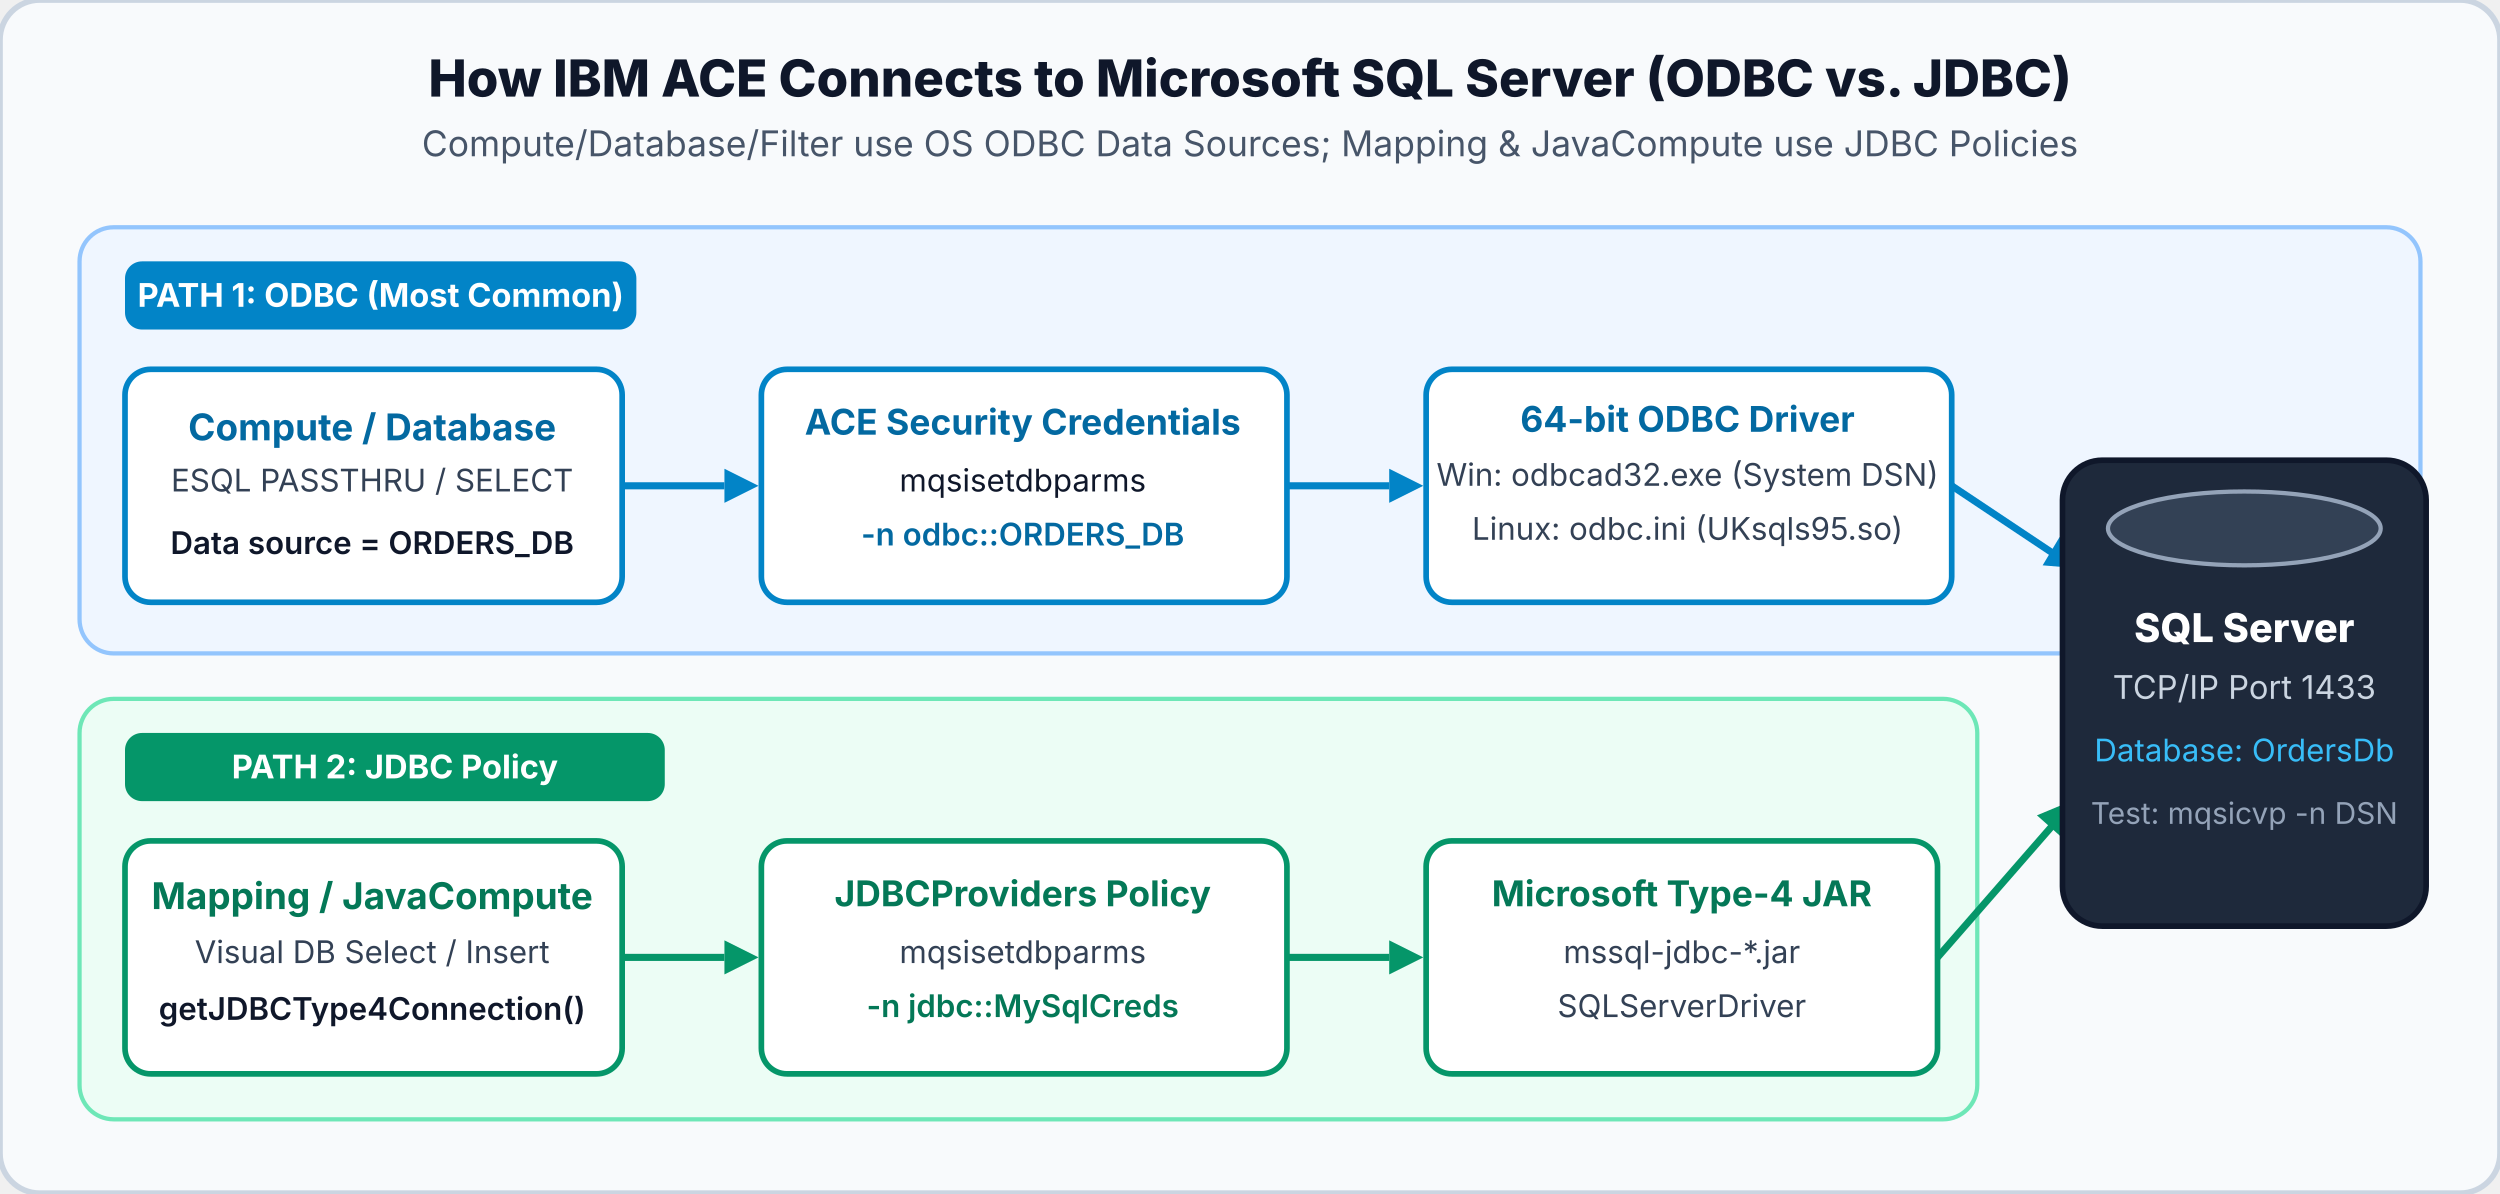
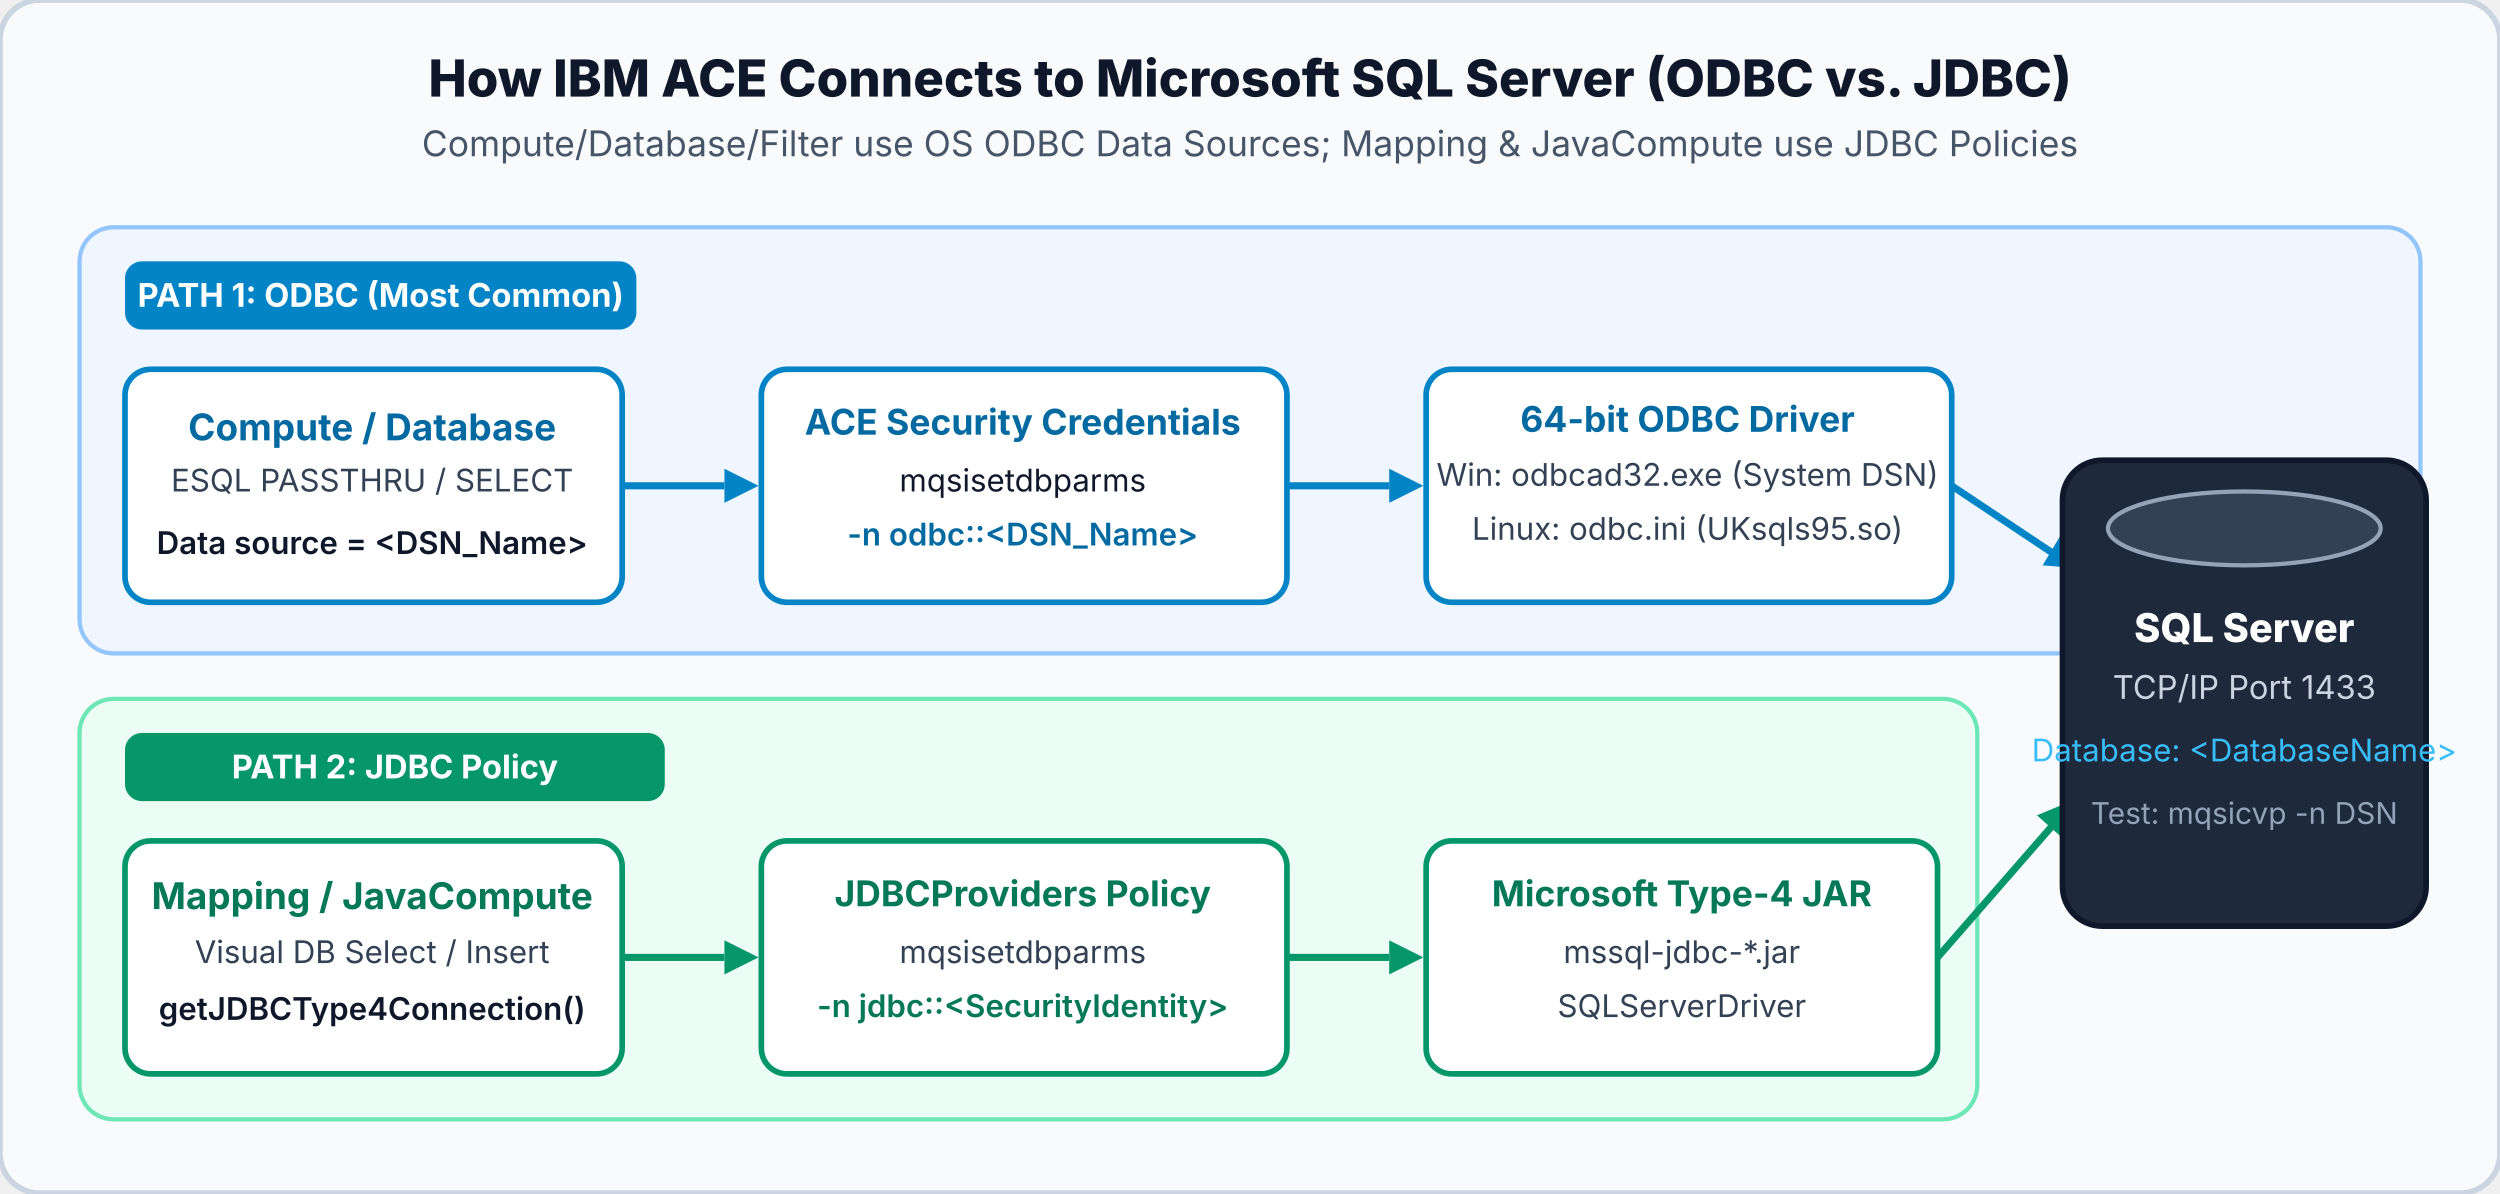
<svg xmlns="http://www.w3.org/2000/svg" viewBox="0 0 880 420" width="100%" height="auto" font-family="system-ui, -apple-system, Segoe UI, sans-serif">
  <rect width="880" height="420" rx="14" fill="#f8fafc" stroke="#cbd5e1" stroke-width="2" />
  <text x="440" y="34" text-anchor="middle" font-size="18" font-weight="800" fill="#0f172a">How IBM ACE Connects to Microsoft SQL Server (ODBC vs. JDBC)</text>
  <text x="440" y="55" text-anchor="middle" font-size="12.5" fill="#475569">Compute/Database/Filter use OS ODBC Data Sources; Mapping &amp; JavaCompute use JDBC Policies</text>
  <rect x="28" y="80" width="824" height="150" rx="12" fill="#eff6ff" stroke="#93c5fd" stroke-width="1.5" />
  <rect x="44" y="92" width="180" height="24" rx="6" fill="#0284c7" />
  <text x="134" y="108" text-anchor="middle" font-size="11.5" font-weight="700" fill="#ffffff">PATH 1: ODBC (Most Common)</text>
  <rect x="44" y="130" width="175" height="82" rx="9" fill="#ffffff" stroke="#0284c7" stroke-width="2" />
  <text x="131" y="155" text-anchor="middle" font-size="13" font-weight="700" fill="#0369a1">Compute / Database</text>
  <text x="131" y="173" text-anchor="middle" font-size="11" fill="#334155">ESQL PASSTHRU / SELECT</text>
-   <text x="131" y="195" text-anchor="middle" font-size="11" font-weight="600" fill="#0f172a">Data source = ORDERS_DB</text>
+   <text x="131" y="195" text-anchor="middle" font-size="11" font-weight="600" fill="#0f172a">Data source = &lt;DSN_Name&gt;</text>
  <line x1="219" y1="171" x2="255" y2="171" stroke="#0284c7" stroke-width="2.5" />
  <polygon points="255,165 267,171 255,177" fill="#0284c7" />
  <rect x="268" y="130" width="185" height="82" rx="9" fill="#ffffff" stroke="#0284c7" stroke-width="2" />
  <text x="360" y="153" text-anchor="middle" font-size="12.5" font-weight="700" fill="#0369a1">ACE Security Credentials</text>
  <text x="360" y="173" text-anchor="middle" font-size="11" fill="#0f172a">mqsisetdbparms</text>
-   <text x="360" y="192" text-anchor="middle" font-size="11" font-weight="600" fill="#0369a1">-n odbc::ORDERS_DB</text>
+   <text x="360" y="192" text-anchor="middle" font-size="11" font-weight="600" fill="#0369a1">-n odbc::&lt;DSN_Name&gt;</text>
  <line x1="453" y1="171" x2="489" y2="171" stroke="#0284c7" stroke-width="2.5" />
  <polygon points="489,165 501,171 489,177" fill="#0284c7" />
  <rect x="502" y="130" width="185" height="82" rx="9" fill="#ffffff" stroke="#0284c7" stroke-width="2" />
  <text x="594" y="152" text-anchor="middle" font-size="12.5" font-weight="700" fill="#0369a1">64-bit ODBC Driver</text>
  <text x="594" y="171" text-anchor="middle" font-size="11" fill="#334155">Win: odbcad32.exe (System DSN)</text>
  <text x="594" y="190" text-anchor="middle" font-size="11" fill="#334155">Linux: odbc.ini (UKsqls95.so)</text>
  <line x1="687" y1="171" x2="723" y2="195" stroke="#0284c7" stroke-width="2.5" />
  <polygon points="719,199 731,200 725,189" fill="#0284c7" />
  <rect x="28" y="246" width="668" height="148" rx="12" fill="#ecfdf5" stroke="#6ee7b7" stroke-width="1.5" />
  <rect x="44" y="258" width="190" height="24" rx="6" fill="#059669" />
  <text x="139" y="274" text-anchor="middle" font-size="11.5" font-weight="700" fill="#ffffff">PATH 2: JDBC Policy</text>
  <rect x="44" y="296" width="175" height="82" rx="9" fill="#ffffff" stroke="#059669" stroke-width="2" />
  <text x="131" y="320" text-anchor="middle" font-size="13" font-weight="700" fill="#047857">Mapping / JavaCompute</text>
  <text x="131" y="339" text-anchor="middle" font-size="11" fill="#334155">Visual DB Select / Insert</text>
  <text x="131" y="359" text-anchor="middle" font-size="11" font-weight="600" fill="#0f172a">getJDBCType4Connection()</text>
  <line x1="219" y1="337" x2="255" y2="337" stroke="#059669" stroke-width="2.5" />
  <polygon points="255,331 267,337 255,343" fill="#059669" />
  <rect x="268" y="296" width="185" height="82" rx="9" fill="#ffffff" stroke="#059669" stroke-width="2" />
  <text x="360" y="319" text-anchor="middle" font-size="12.5" font-weight="700" fill="#047857">JDBCProviders Policy</text>
  <text x="360" y="339" text-anchor="middle" font-size="11" fill="#334155">mqsisetdbparms</text>
-   <text x="360" y="358" text-anchor="middle" font-size="11" font-weight="600" fill="#047857">-n jdbc::MySqlCreds</text>
+   <text x="360" y="358" text-anchor="middle" font-size="11" font-weight="600" fill="#047857">-n jdbc::&lt;SecurityIdentity&gt;</text>
  <line x1="453" y1="337" x2="489" y2="337" stroke="#059669" stroke-width="2.5" />
  <polygon points="489,331 501,337 489,343" fill="#059669" />
  <rect x="502" y="296" width="180" height="82" rx="9" fill="#ffffff" stroke="#059669" stroke-width="2" />
  <text x="592" y="319" text-anchor="middle" font-size="12.5" font-weight="700" fill="#047857">Microsoft Type-4 JAR</text>
  <text x="592" y="339" text-anchor="middle" font-size="11" fill="#334155">mssql-jdbc-*.jar</text>
  <text x="592" y="358" text-anchor="middle" font-size="11" fill="#334155">SQLServerDriver</text>
  <line x1="682" y1="337" x2="723" y2="290" stroke="#059669" stroke-width="2.5" />
  <polygon points="717,287 729,282 726,295" fill="#059669" />
  <rect x="726" y="162" width="128" height="164" rx="14" fill="#1e293b" stroke="#0f172a" stroke-width="2" />
  <ellipse cx="790" cy="186" rx="48" ry="13" fill="#334155" stroke="#94a3b8" stroke-width="1.5" />
  <text x="790" y="226" text-anchor="middle" font-size="14" font-weight="800" fill="#ffffff">SQL Server</text>
  <text x="790" y="246" text-anchor="middle" font-size="11.5" fill="#cbd5e1">TCP/IP Port 1433</text>
-   <text x="790" y="268" text-anchor="middle" font-size="11" fill="#38bdf8">Database: OrdersDb</text>
+   <text x="790" y="268" text-anchor="middle" font-size="11" fill="#38bdf8">Database: &lt;DatabaseName&gt;</text>
  <text x="790" y="290" text-anchor="middle" font-size="10.5" fill="#94a3b8">Test: mqsicvp -n DSN</text>
</svg>
